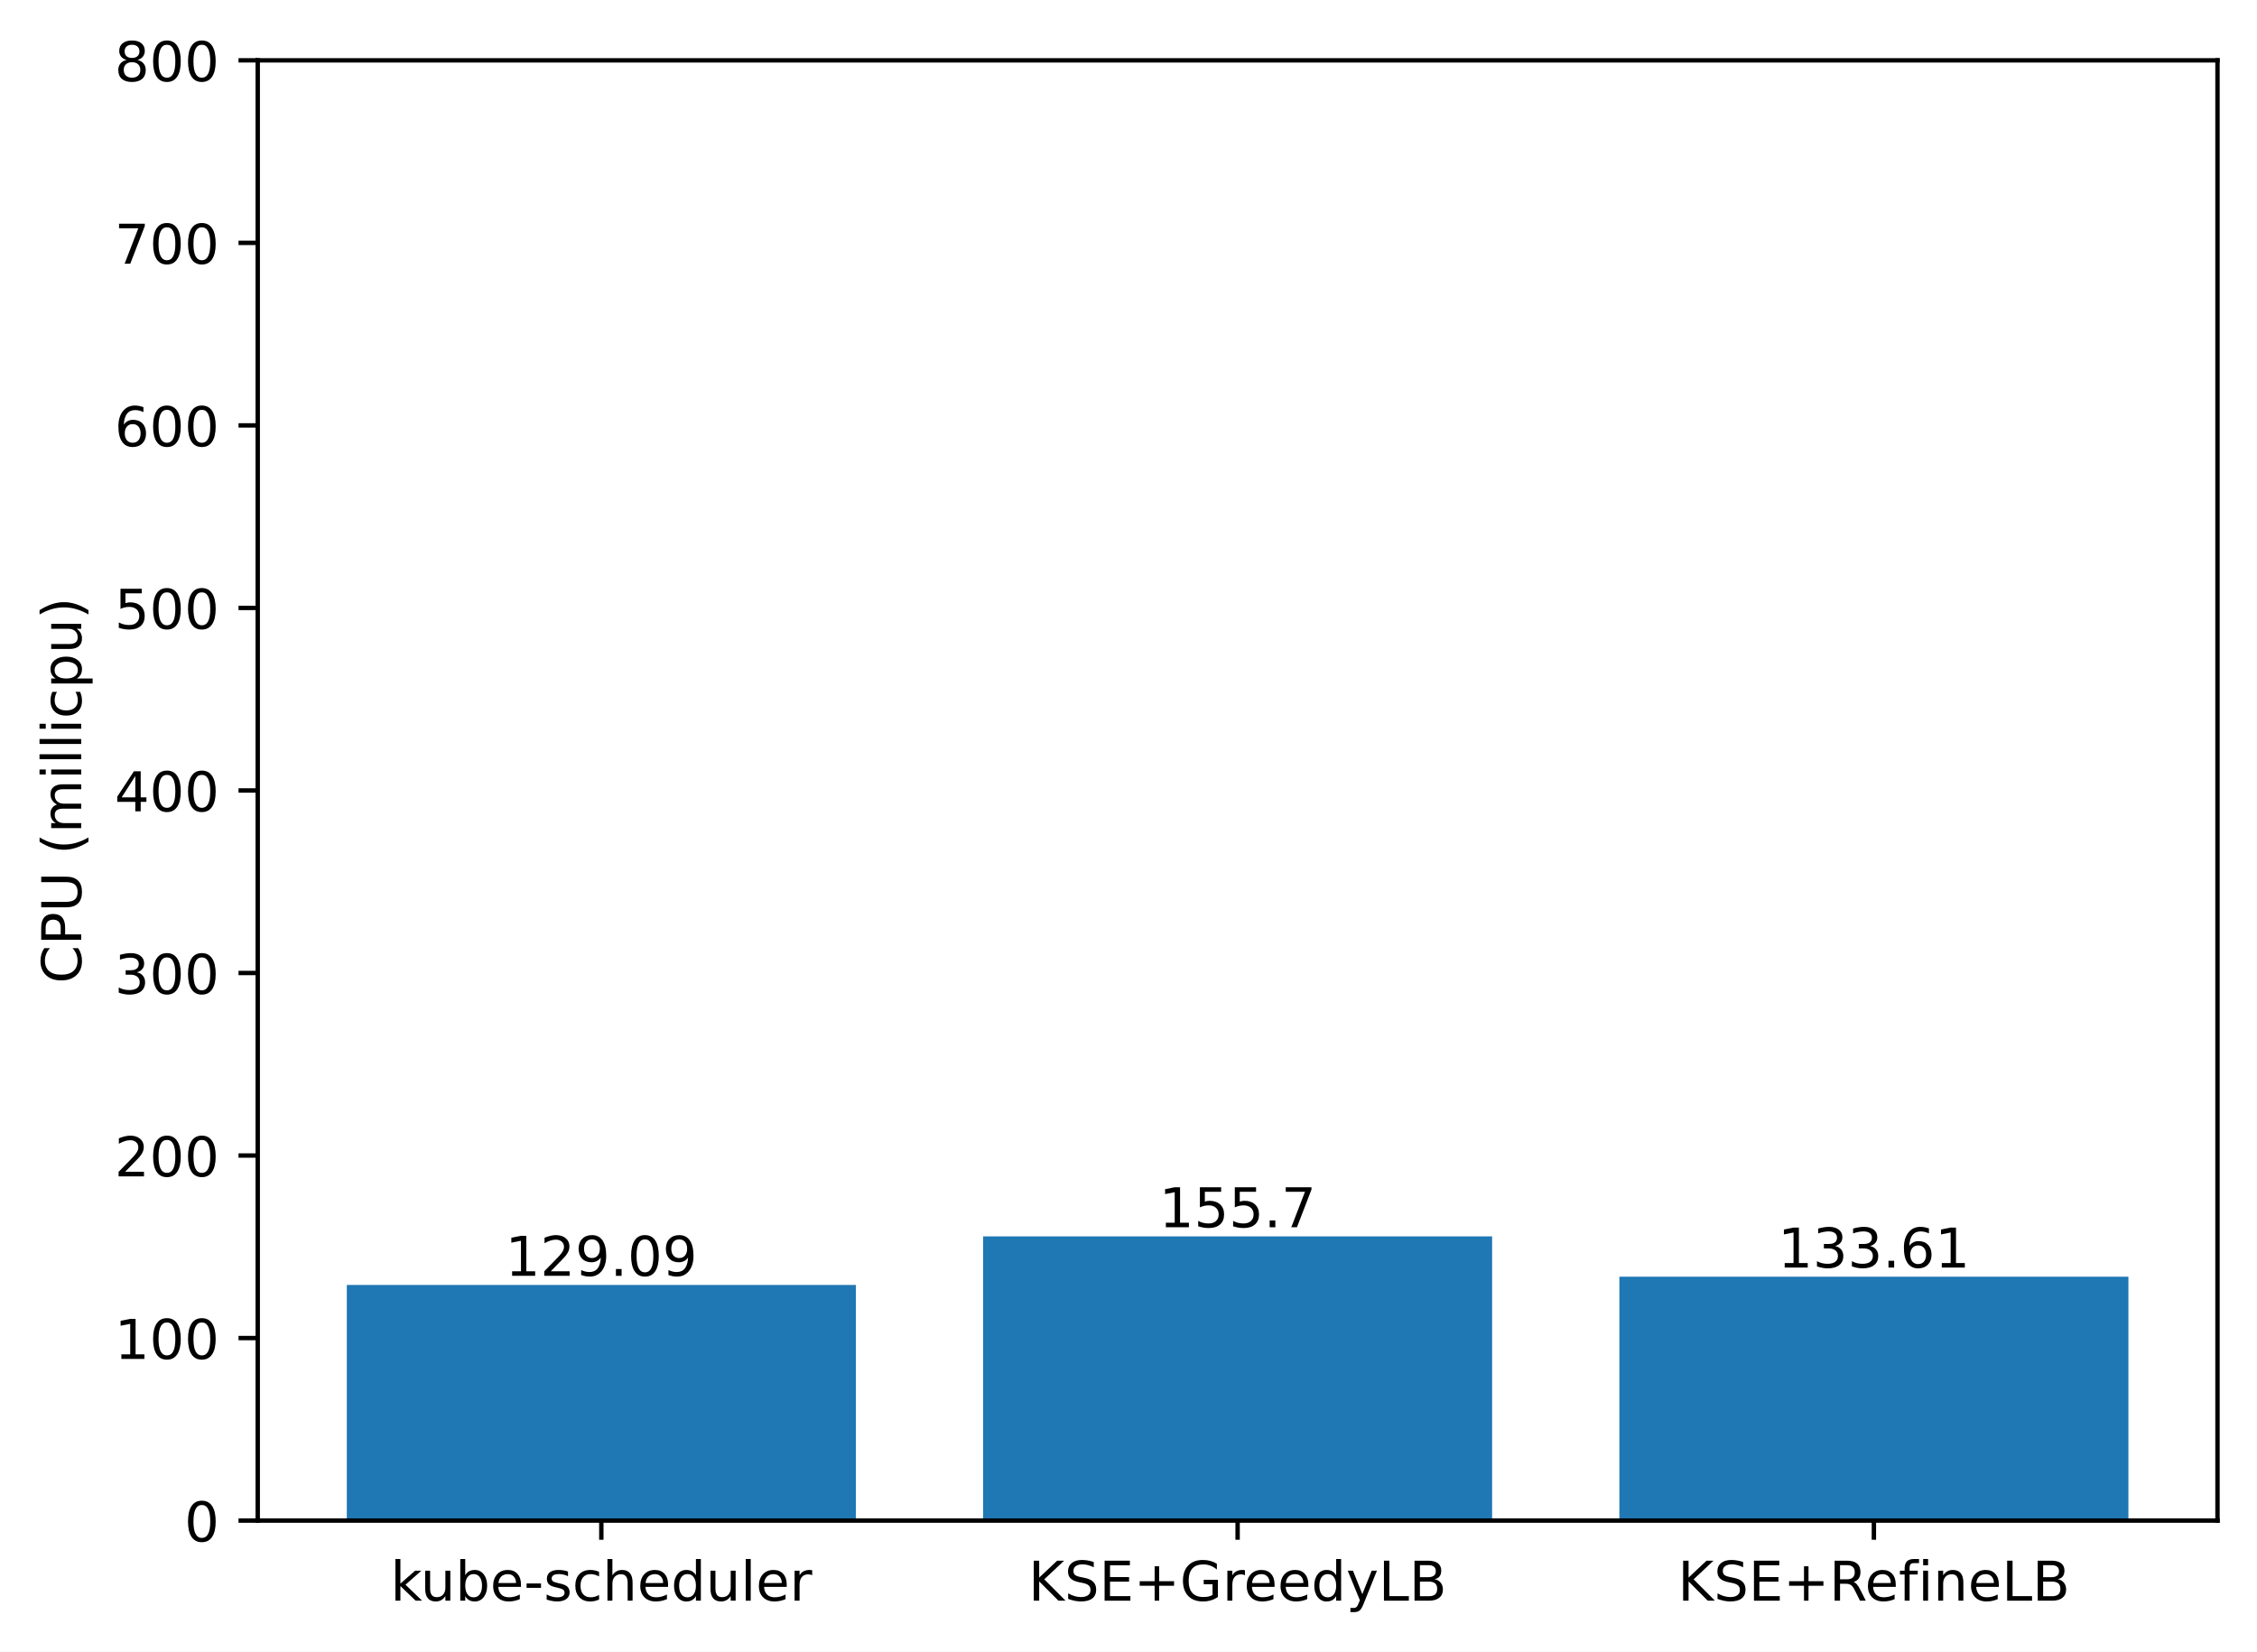
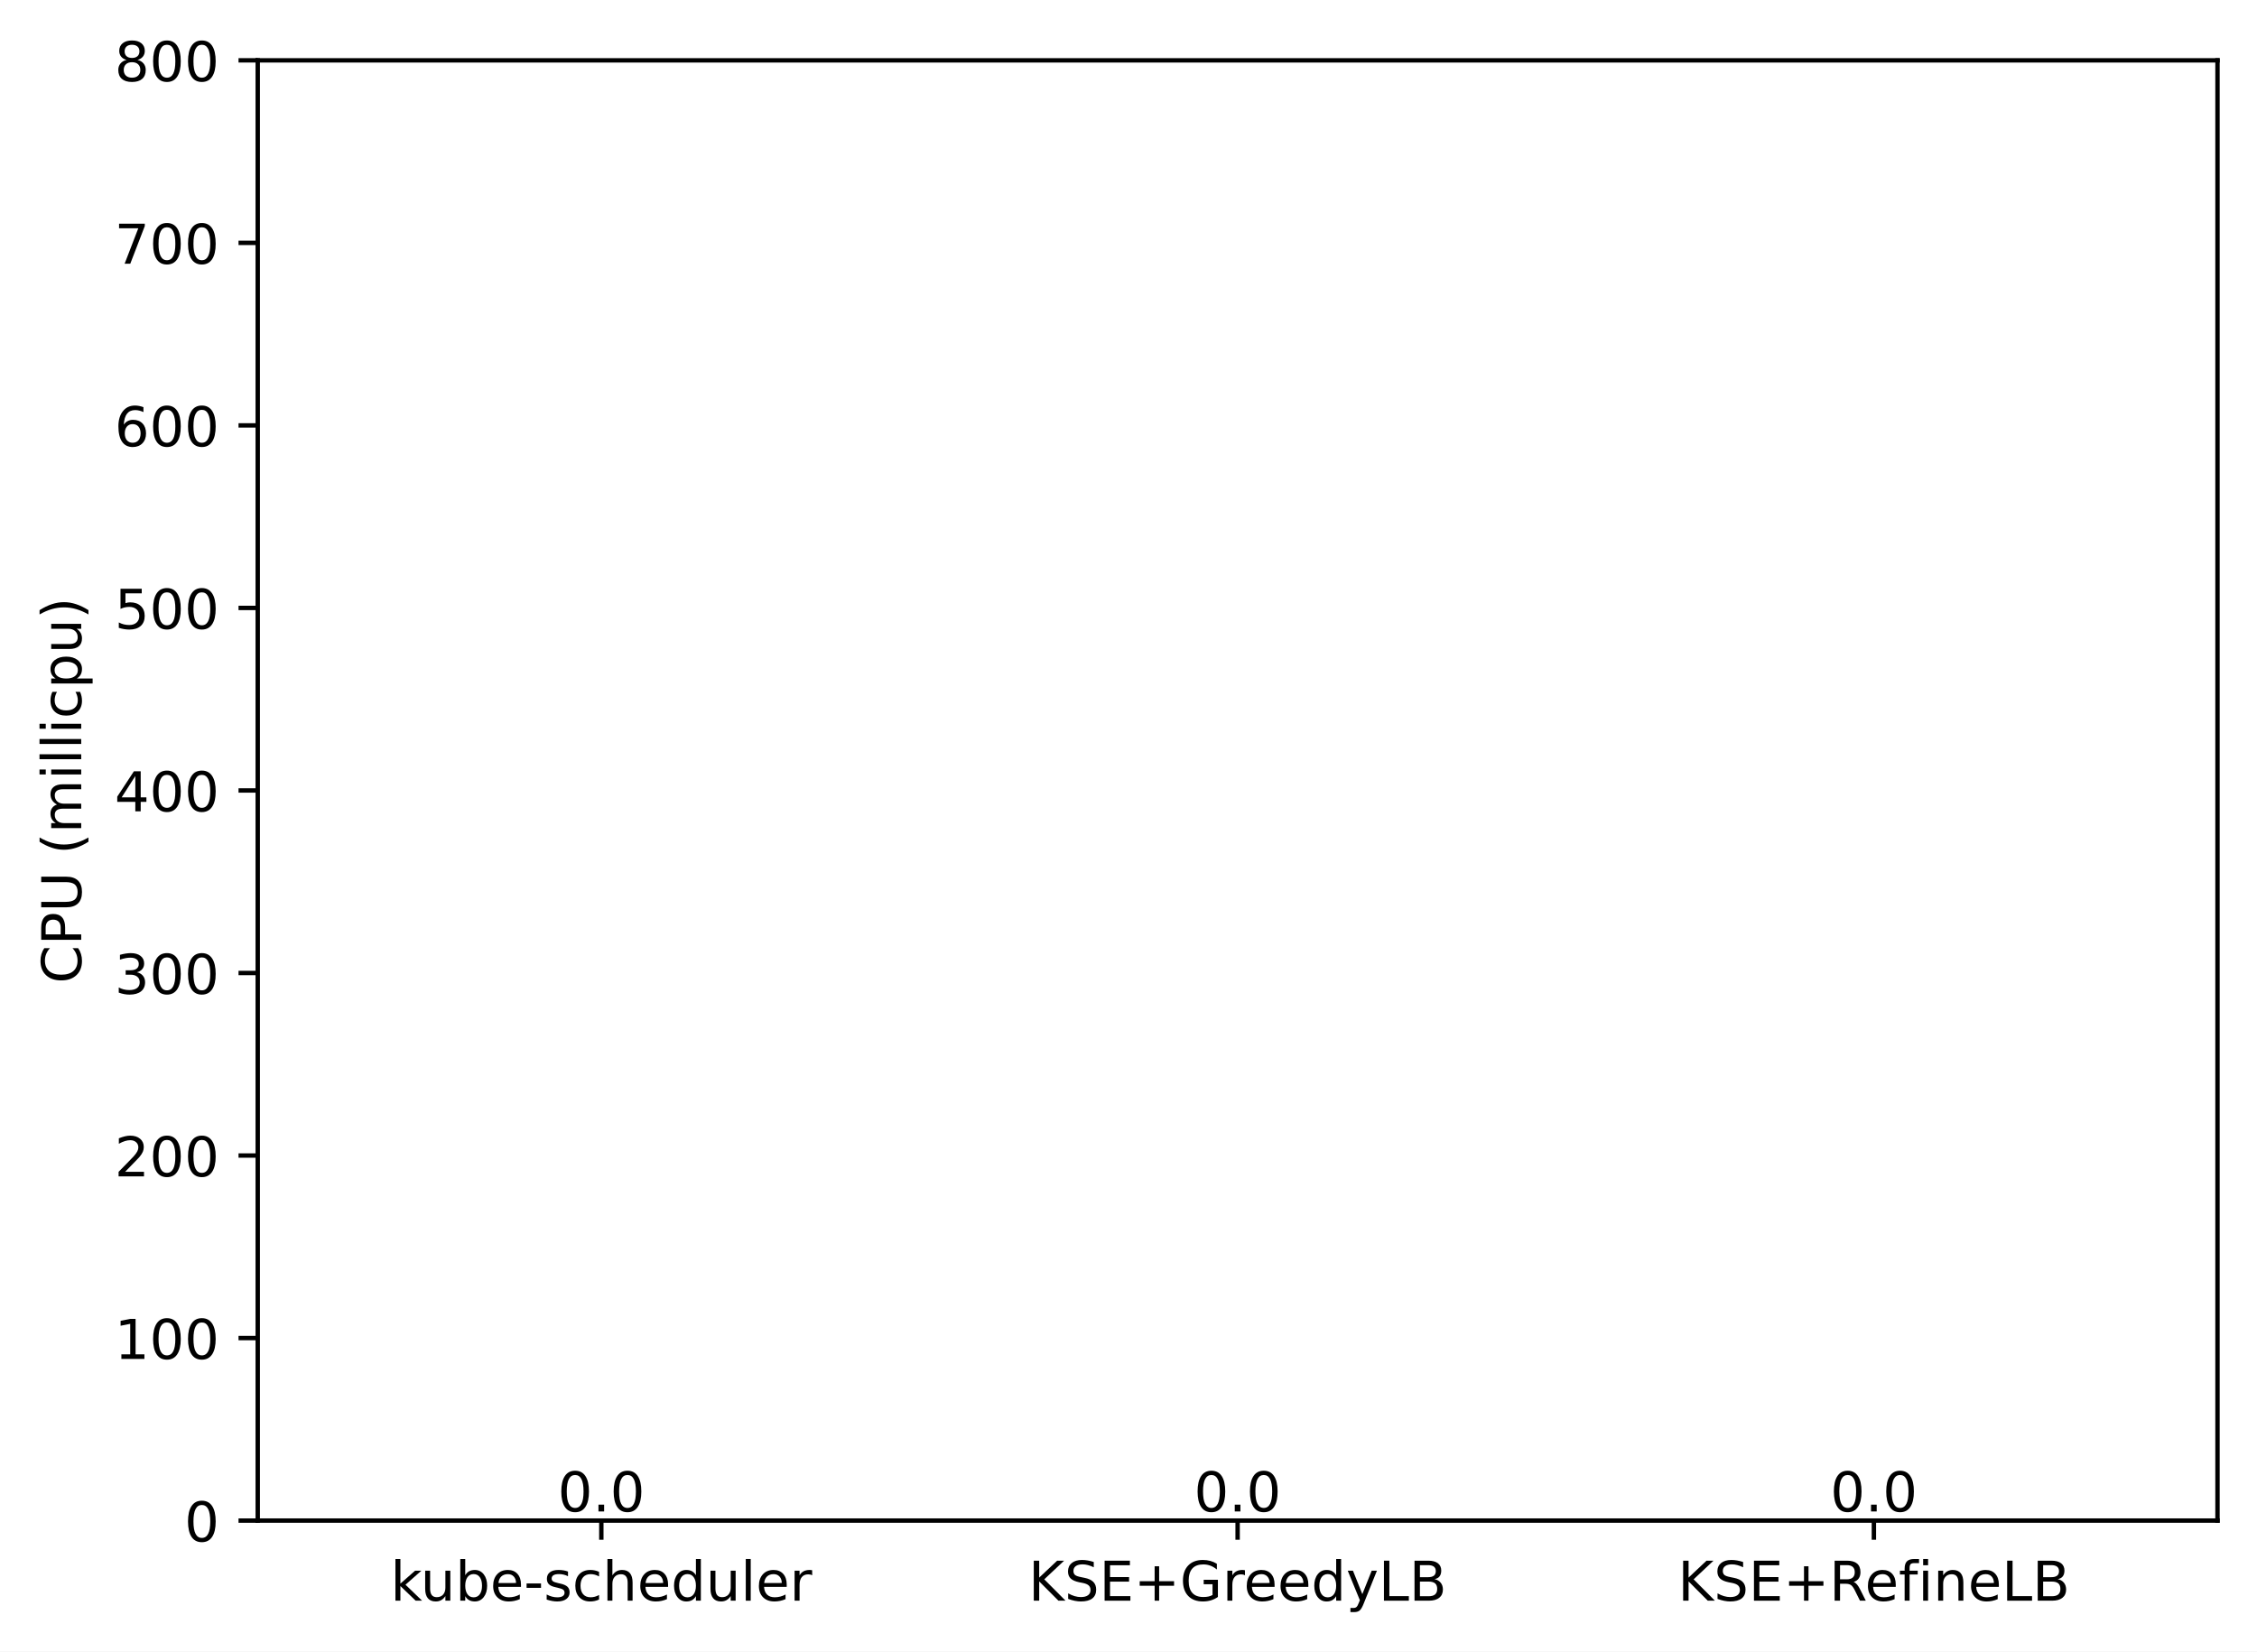
<svg xmlns="http://www.w3.org/2000/svg" xmlns:xlink="http://www.w3.org/1999/xlink" width="411.286pt" height="300.989pt" viewBox="0 0 411.286 300.989" version="1.1">
  <defs>
    <style type="text/css">*{stroke-linejoin: round; stroke-linecap: butt}</style>
  </defs>
  <g id="figure_1">
    <g id="patch_1">
      <path d="M 0 300.989  L 411.286 300.989  L 411.286 0  L 0 0  z " style="fill: #ffffff" />
    </g>
    <g id="axes_1">
      <g id="patch_2">
        <path d="M 46.966 277.111  L 404.086 277.111  L 404.086 10.999  L 46.966 10.999  z " style="fill: #ffffff" />
      </g>
      <g id="patch_3">
-         <path d="M 63.198 277.111  L 155.957 277.111  L 155.957 234.171  L 63.198 234.171  z " clip-path="url(#pff1f9b5f46)" style="fill: #1f77b4" />
+         <path d="M 63.198 277.111  L 155.957 277.111  L 155.957 277.111  L 63.198 277.111  z " clip-path="url(#p3bc5fabd9e)" style="fill: #1f77b4" />
      </g>
      <g id="patch_4">
-         <path d="M 179.146 277.111  L 271.905 277.111  L 271.905 225.319  L 179.146 225.319  z " clip-path="url(#pff1f9b5f46)" style="fill: #1f77b4" />
+         <path d="M 179.146 277.111  L 271.905 277.111  L 271.905 277.111  L 179.146 277.111  z " clip-path="url(#p3bc5fabd9e)" style="fill: #1f77b4" />
      </g>
      <g id="patch_5">
-         <path d="M 295.094 277.111  L 387.853 277.111  L 387.853 232.667  L 295.094 232.667  z " clip-path="url(#pff1f9b5f46)" style="fill: #1f77b4" />
+         <path d="M 295.094 277.111  L 387.853 277.111  L 387.853 277.111  L 295.094 277.111  z " clip-path="url(#p3bc5fabd9e)" style="fill: #1f77b4" />
      </g>
      <g id="matplotlib.axis_1">
        <g id="xtick_1">
          <g id="line2d_1">
            <defs>
-               <path id="m668dd52f65" d="M 0 0  L 0 3.5  " style="stroke: #000000; stroke-width: 0.8" />
+               <path id="m3de522b6e8" d="M 0 0  L 0 3.5  " style="stroke: #000000; stroke-width: 0.8" />
            </defs>
            <g>
-               <use xlink:href="#m668dd52f65" x="109.578" y="277.111" style="stroke: #000000; stroke-width: 0.8" />
+               <use xlink:href="#m3de522b6e8" x="109.578" y="277.111" style="stroke: #000000; stroke-width: 0.8" />
            </g>
          </g>
          <g id="text_1">
            <g transform="translate(71.15179 291.7097)scale(0.1 -0.1)">
              <defs>
                <path id="DejaVuSans-6b" d="M 581 4863  L 1159 4863  L 1159 1991  L 2875 3500  L 3609 3500  L 1753 1863  L 3688 0  L 2938 0  L 1159 1709  L 1159 0  L 581 0  L 581 4863  z " transform="scale(0.015625)" />
                <path id="DejaVuSans-75" d="M 544 1381  L 544 3500  L 1119 3500  L 1119 1403  Q 1119 906 1312 657  Q 1506 409 1894 409  Q 2359 409 2629 706  Q 2900 1003 2900 1516  L 2900 3500  L 3475 3500  L 3475 0  L 2900 0  L 2900 538  Q 2691 219 2414 64  Q 2138 -91 1772 -91  Q 1169 -91 856 284  Q 544 659 544 1381  z M 1991 3584  L 1991 3584  z " transform="scale(0.015625)" />
                <path id="DejaVuSans-62" d="M 3116 1747  Q 3116 2381 2855 2742  Q 2594 3103 2138 3103  Q 1681 3103 1420 2742  Q 1159 2381 1159 1747  Q 1159 1113 1420 752  Q 1681 391 2138 391  Q 2594 391 2855 752  Q 3116 1113 3116 1747  z M 1159 2969  Q 1341 3281 1617 3432  Q 1894 3584 2278 3584  Q 2916 3584 3314 3078  Q 3713 2572 3713 1747  Q 3713 922 3314 415  Q 2916 -91 2278 -91  Q 1894 -91 1617 61  Q 1341 213 1159 525  L 1159 0  L 581 0  L 581 4863  L 1159 4863  L 1159 2969  z " transform="scale(0.015625)" />
                <path id="DejaVuSans-65" d="M 3597 1894  L 3597 1613  L 953 1613  Q 991 1019 1311 708  Q 1631 397 2203 397  Q 2534 397 2845 478  Q 3156 559 3463 722  L 3463 178  Q 3153 47 2828 -22  Q 2503 -91 2169 -91  Q 1331 -91 842 396  Q 353 884 353 1716  Q 353 2575 817 3079  Q 1281 3584 2069 3584  Q 2775 3584 3186 3129  Q 3597 2675 3597 1894  z M 3022 2063  Q 3016 2534 2758 2815  Q 2500 3097 2075 3097  Q 1594 3097 1305 2825  Q 1016 2553 972 2059  L 3022 2063  z " transform="scale(0.015625)" />
                <path id="DejaVuSans-2d" d="M 313 2009  L 1997 2009  L 1997 1497  L 313 1497  L 313 2009  z " transform="scale(0.015625)" />
                <path id="DejaVuSans-73" d="M 2834 3397  L 2834 2853  Q 2591 2978 2328 3040  Q 2066 3103 1784 3103  Q 1356 3103 1142 2972  Q 928 2841 928 2578  Q 928 2378 1081 2264  Q 1234 2150 1697 2047  L 1894 2003  Q 2506 1872 2764 1633  Q 3022 1394 3022 966  Q 3022 478 2636 193  Q 2250 -91 1575 -91  Q 1294 -91 989 -36  Q 684 19 347 128  L 347 722  Q 666 556 975 473  Q 1284 391 1588 391  Q 1994 391 2212 530  Q 2431 669 2431 922  Q 2431 1156 2273 1281  Q 2116 1406 1581 1522  L 1381 1569  Q 847 1681 609 1914  Q 372 2147 372 2553  Q 372 3047 722 3315  Q 1072 3584 1716 3584  Q 2034 3584 2315 3537  Q 2597 3491 2834 3397  z " transform="scale(0.015625)" />
                <path id="DejaVuSans-63" d="M 3122 3366  L 3122 2828  Q 2878 2963 2633 3030  Q 2388 3097 2138 3097  Q 1578 3097 1268 2742  Q 959 2388 959 1747  Q 959 1106 1268 751  Q 1578 397 2138 397  Q 2388 397 2633 464  Q 2878 531 3122 666  L 3122 134  Q 2881 22 2623 -34  Q 2366 -91 2075 -91  Q 1284 -91 818 406  Q 353 903 353 1747  Q 353 2603 823 3093  Q 1294 3584 2113 3584  Q 2378 3584 2631 3529  Q 2884 3475 3122 3366  z " transform="scale(0.015625)" />
                <path id="DejaVuSans-68" d="M 3513 2113  L 3513 0  L 2938 0  L 2938 2094  Q 2938 2591 2744 2837  Q 2550 3084 2163 3084  Q 1697 3084 1428 2787  Q 1159 2491 1159 1978  L 1159 0  L 581 0  L 581 4863  L 1159 4863  L 1159 2956  Q 1366 3272 1645 3428  Q 1925 3584 2291 3584  Q 2894 3584 3203 3211  Q 3513 2838 3513 2113  z " transform="scale(0.015625)" />
                <path id="DejaVuSans-64" d="M 2906 2969  L 2906 4863  L 3481 4863  L 3481 0  L 2906 0  L 2906 525  Q 2725 213 2448 61  Q 2172 -91 1784 -91  Q 1150 -91 751 415  Q 353 922 353 1747  Q 353 2572 751 3078  Q 1150 3584 1784 3584  Q 2172 3584 2448 3432  Q 2725 3281 2906 2969  z M 947 1747  Q 947 1113 1208 752  Q 1469 391 1925 391  Q 2381 391 2643 752  Q 2906 1113 2906 1747  Q 2906 2381 2643 2742  Q 2381 3103 1925 3103  Q 1469 3103 1208 2742  Q 947 2381 947 1747  z " transform="scale(0.015625)" />
                <path id="DejaVuSans-6c" d="M 603 4863  L 1178 4863  L 1178 0  L 603 0  L 603 4863  z " transform="scale(0.015625)" />
                <path id="DejaVuSans-72" d="M 2631 2963  Q 2534 3019 2420 3045  Q 2306 3072 2169 3072  Q 1681 3072 1420 2755  Q 1159 2438 1159 1844  L 1159 0  L 581 0  L 581 3500  L 1159 3500  L 1159 2956  Q 1341 3275 1631 3429  Q 1922 3584 2338 3584  Q 2397 3584 2469 3576  Q 2541 3569 2628 3553  L 2631 2963  z " transform="scale(0.015625)" />
              </defs>
              <use xlink:href="#DejaVuSans-6b" />
              <use xlink:href="#DejaVuSans-75" x="54.785" />
              <use xlink:href="#DejaVuSans-62" x="118.164" />
              <use xlink:href="#DejaVuSans-65" x="181.641" />
              <use xlink:href="#DejaVuSans-2d" x="243.164" />
              <use xlink:href="#DejaVuSans-73" x="279.248" />
              <use xlink:href="#DejaVuSans-63" x="331.348" />
              <use xlink:href="#DejaVuSans-68" x="386.328" />
              <use xlink:href="#DejaVuSans-65" x="449.707" />
              <use xlink:href="#DejaVuSans-64" x="511.23" />
              <use xlink:href="#DejaVuSans-75" x="574.707" />
              <use xlink:href="#DejaVuSans-6c" x="638.086" />
              <use xlink:href="#DejaVuSans-65" x="665.869" />
              <use xlink:href="#DejaVuSans-72" x="727.393" />
            </g>
          </g>
        </g>
        <g id="xtick_2">
          <g id="line2d_2">
            <g>
-               <use xlink:href="#m668dd52f65" x="225.526" y="277.111" style="stroke: #000000; stroke-width: 0.8" />
+               <use xlink:href="#m3de522b6e8" x="225.526" y="277.111" style="stroke: #000000; stroke-width: 0.8" />
            </g>
          </g>
          <g id="text_2">
            <g transform="translate(187.403 291.7097)scale(0.1 -0.1)">
              <defs>
                <path id="DejaVuSans-4b" d="M 628 4666  L 1259 4666  L 1259 2694  L 3353 4666  L 4166 4666  L 1850 2491  L 4331 0  L 3500 0  L 1259 2247  L 1259 0  L 628 0  L 628 4666  z " transform="scale(0.015625)" />
                <path id="DejaVuSans-53" d="M 3425 4513  L 3425 3897  Q 3066 4069 2747 4153  Q 2428 4238 2131 4238  Q 1616 4238 1336 4038  Q 1056 3838 1056 3469  Q 1056 3159 1242 3001  Q 1428 2844 1947 2747  L 2328 2669  Q 3034 2534 3370 2195  Q 3706 1856 3706 1288  Q 3706 609 3251 259  Q 2797 -91 1919 -91  Q 1588 -91 1214 -16  Q 841 59 441 206  L 441 856  Q 825 641 1194 531  Q 1563 422 1919 422  Q 2459 422 2753 634  Q 3047 847 3047 1241  Q 3047 1584 2836 1778  Q 2625 1972 2144 2069  L 1759 2144  Q 1053 2284 737 2584  Q 422 2884 422 3419  Q 422 4038 858 4394  Q 1294 4750 2059 4750  Q 2388 4750 2728 4690  Q 3069 4631 3425 4513  z " transform="scale(0.015625)" />
                <path id="DejaVuSans-45" d="M 628 4666  L 3578 4666  L 3578 4134  L 1259 4134  L 1259 2753  L 3481 2753  L 3481 2222  L 1259 2222  L 1259 531  L 3634 531  L 3634 0  L 628 0  L 628 4666  z " transform="scale(0.015625)" />
                <path id="DejaVuSans-2b" d="M 2944 4013  L 2944 2272  L 4684 2272  L 4684 1741  L 2944 1741  L 2944 0  L 2419 0  L 2419 1741  L 678 1741  L 678 2272  L 2419 2272  L 2419 4013  L 2944 4013  z " transform="scale(0.015625)" />
                <path id="DejaVuSans-47" d="M 3809 666  L 3809 1919  L 2778 1919  L 2778 2438  L 4434 2438  L 4434 434  Q 4069 175 3628 42  Q 3188 -91 2688 -91  Q 1594 -91 976 548  Q 359 1188 359 2328  Q 359 3472 976 4111  Q 1594 4750 2688 4750  Q 3144 4750 3555 4637  Q 3966 4525 4313 4306  L 4313 3634  Q 3963 3931 3569 4081  Q 3175 4231 2741 4231  Q 1884 4231 1454 3753  Q 1025 3275 1025 2328  Q 1025 1384 1454 906  Q 1884 428 2741 428  Q 3075 428 3337 486  Q 3600 544 3809 666  z " transform="scale(0.015625)" />
                <path id="DejaVuSans-79" d="M 2059 -325  Q 1816 -950 1584 -1140  Q 1353 -1331 966 -1331  L 506 -1331  L 506 -850  L 844 -850  Q 1081 -850 1212 -737  Q 1344 -625 1503 -206  L 1606 56  L 191 3500  L 800 3500  L 1894 763  L 2988 3500  L 3597 3500  L 2059 -325  z " transform="scale(0.015625)" />
                <path id="DejaVuSans-4c" d="M 628 4666  L 1259 4666  L 1259 531  L 3531 531  L 3531 0  L 628 0  L 628 4666  z " transform="scale(0.015625)" />
                <path id="DejaVuSans-42" d="M 1259 2228  L 1259 519  L 2272 519  Q 2781 519 3026 730  Q 3272 941 3272 1375  Q 3272 1813 3026 2020  Q 2781 2228 2272 2228  L 1259 2228  z M 1259 4147  L 1259 2741  L 2194 2741  Q 2656 2741 2882 2914  Q 3109 3088 3109 3444  Q 3109 3797 2882 3972  Q 2656 4147 2194 4147  L 1259 4147  z M 628 4666  L 2241 4666  Q 2963 4666 3353 4366  Q 3744 4066 3744 3513  Q 3744 3084 3544 2831  Q 3344 2578 2956 2516  Q 3422 2416 3680 2098  Q 3938 1781 3938 1306  Q 3938 681 3513 340  Q 3088 0 2303 0  L 628 0  L 628 4666  z " transform="scale(0.015625)" />
              </defs>
              <use xlink:href="#DejaVuSans-4b" />
              <use xlink:href="#DejaVuSans-53" x="65.576" />
              <use xlink:href="#DejaVuSans-45" x="129.053" />
              <use xlink:href="#DejaVuSans-2b" x="192.236" />
              <use xlink:href="#DejaVuSans-47" x="276.025" />
              <use xlink:href="#DejaVuSans-72" x="353.516" />
              <use xlink:href="#DejaVuSans-65" x="392.379" />
              <use xlink:href="#DejaVuSans-65" x="453.902" />
              <use xlink:href="#DejaVuSans-64" x="515.426" />
              <use xlink:href="#DejaVuSans-79" x="578.902" />
              <use xlink:href="#DejaVuSans-4c" x="638.082" />
              <use xlink:href="#DejaVuSans-42" x="693.795" />
            </g>
          </g>
        </g>
        <g id="xtick_3">
          <g id="line2d_3">
            <g>
-               <use xlink:href="#m668dd52f65" x="341.474" y="277.111" style="stroke: #000000; stroke-width: 0.8" />
+               <use xlink:href="#m3de522b6e8" x="341.474" y="277.111" style="stroke: #000000; stroke-width: 0.8" />
            </g>
          </g>
          <g id="text_3">
            <g transform="translate(305.7346 291.7097)scale(0.1 -0.1)">
              <defs>
                <path id="DejaVuSans-52" d="M 2841 2188  Q 3044 2119 3236 1894  Q 3428 1669 3622 1275  L 4263 0  L 3584 0  L 2988 1197  Q 2756 1666 2539 1819  Q 2322 1972 1947 1972  L 1259 1972  L 1259 0  L 628 0  L 628 4666  L 2053 4666  Q 2853 4666 3247 4331  Q 3641 3997 3641 3322  Q 3641 2881 3436 2590  Q 3231 2300 2841 2188  z M 1259 4147  L 1259 2491  L 2053 2491  Q 2509 2491 2742 2702  Q 2975 2913 2975 3322  Q 2975 3731 2742 3939  Q 2509 4147 2053 4147  L 1259 4147  z " transform="scale(0.015625)" />
                <path id="DejaVuSans-66" d="M 2375 4863  L 2375 4384  L 1825 4384  Q 1516 4384 1395 4259  Q 1275 4134 1275 3809  L 1275 3500  L 2222 3500  L 2222 3053  L 1275 3053  L 1275 0  L 697 0  L 697 3053  L 147 3053  L 147 3500  L 697 3500  L 697 3744  Q 697 4328 969 4595  Q 1241 4863 1831 4863  L 2375 4863  z " transform="scale(0.015625)" />
                <path id="DejaVuSans-69" d="M 603 3500  L 1178 3500  L 1178 0  L 603 0  L 603 3500  z M 603 4863  L 1178 4863  L 1178 4134  L 603 4134  L 603 4863  z " transform="scale(0.015625)" />
                <path id="DejaVuSans-6e" d="M 3513 2113  L 3513 0  L 2938 0  L 2938 2094  Q 2938 2591 2744 2837  Q 2550 3084 2163 3084  Q 1697 3084 1428 2787  Q 1159 2491 1159 1978  L 1159 0  L 581 0  L 581 3500  L 1159 3500  L 1159 2956  Q 1366 3272 1645 3428  Q 1925 3584 2291 3584  Q 2894 3584 3203 3211  Q 3513 2838 3513 2113  z " transform="scale(0.015625)" />
              </defs>
              <use xlink:href="#DejaVuSans-4b" />
              <use xlink:href="#DejaVuSans-53" x="65.576" />
              <use xlink:href="#DejaVuSans-45" x="129.053" />
              <use xlink:href="#DejaVuSans-2b" x="192.236" />
              <use xlink:href="#DejaVuSans-52" x="276.025" />
              <use xlink:href="#DejaVuSans-65" x="341.008" />
              <use xlink:href="#DejaVuSans-66" x="402.531" />
              <use xlink:href="#DejaVuSans-69" x="437.736" />
              <use xlink:href="#DejaVuSans-6e" x="465.52" />
              <use xlink:href="#DejaVuSans-65" x="528.898" />
              <use xlink:href="#DejaVuSans-4c" x="590.422" />
              <use xlink:href="#DejaVuSans-42" x="646.135" />
            </g>
          </g>
        </g>
      </g>
      <g id="matplotlib.axis_2">
        <g id="ytick_1">
          <g id="line2d_4">
            <defs>
-               <path id="m5ee9d9b699" d="M 0 0  L -3.5 0  " style="stroke: #000000; stroke-width: 0.8" />
+               <path id="m6df6a94968" d="M 0 0  L -3.5 0  " style="stroke: #000000; stroke-width: 0.8" />
            </defs>
            <g>
-               <use xlink:href="#m5ee9d9b699" x="46.966" y="277.111" style="stroke: #000000; stroke-width: 0.8" />
+               <use xlink:href="#m6df6a94968" x="46.966" y="277.111" style="stroke: #000000; stroke-width: 0.8" />
            </g>
          </g>
          <g id="text_4">
            <g transform="translate(33.60312 280.9104)scale(0.1 -0.1)">
              <defs>
                <path id="DejaVuSans-30" d="M 2034 4250  Q 1547 4250 1301 3770  Q 1056 3291 1056 2328  Q 1056 1369 1301 889  Q 1547 409 2034 409  Q 2525 409 2770 889  Q 3016 1369 3016 2328  Q 3016 3291 2770 3770  Q 2525 4250 2034 4250  z M 2034 4750  Q 2819 4750 3233 4129  Q 3647 3509 3647 2328  Q 3647 1150 3233 529  Q 2819 -91 2034 -91  Q 1250 -91 836 529  Q 422 1150 422 2328  Q 422 3509 836 4129  Q 1250 4750 2034 4750  z " transform="scale(0.015625)" />
              </defs>
              <use xlink:href="#DejaVuSans-30" />
            </g>
          </g>
        </g>
        <g id="ytick_2">
          <g id="line2d_5">
            <g>
-               <use xlink:href="#m5ee9d9b699" x="46.966" y="243.847" style="stroke: #000000; stroke-width: 0.8" />
+               <use xlink:href="#m6df6a94968" x="46.966" y="243.847" style="stroke: #000000; stroke-width: 0.8" />
            </g>
          </g>
          <g id="text_5">
            <g transform="translate(20.87813 247.6464)scale(0.1 -0.1)">
              <defs>
                <path id="DejaVuSans-31" d="M 794 531  L 1825 531  L 1825 4091  L 703 3866  L 703 4441  L 1819 4666  L 2450 4666  L 2450 531  L 3481 531  L 3481 0  L 794 0  L 794 531  z " transform="scale(0.015625)" />
              </defs>
              <use xlink:href="#DejaVuSans-31" />
              <use xlink:href="#DejaVuSans-30" x="63.623" />
              <use xlink:href="#DejaVuSans-30" x="127.246" />
            </g>
          </g>
        </g>
        <g id="ytick_3">
          <g id="line2d_6">
            <g>
-               <use xlink:href="#m5ee9d9b699" x="46.966" y="210.583" style="stroke: #000000; stroke-width: 0.8" />
+               <use xlink:href="#m6df6a94968" x="46.966" y="210.583" style="stroke: #000000; stroke-width: 0.8" />
            </g>
          </g>
          <g id="text_6">
            <g transform="translate(20.87813 214.3824)scale(0.1 -0.1)">
              <defs>
                <path id="DejaVuSans-32" d="M 1228 531  L 3431 531  L 3431 0  L 469 0  L 469 531  Q 828 903 1448 1529  Q 2069 2156 2228 2338  Q 2531 2678 2651 2914  Q 2772 3150 2772 3378  Q 2772 3750 2511 3984  Q 2250 4219 1831 4219  Q 1534 4219 1204 4116  Q 875 4013 500 3803  L 500 4441  Q 881 4594 1212 4672  Q 1544 4750 1819 4750  Q 2544 4750 2975 4387  Q 3406 4025 3406 3419  Q 3406 3131 3298 2873  Q 3191 2616 2906 2266  Q 2828 2175 2409 1742  Q 1991 1309 1228 531  z " transform="scale(0.015625)" />
              </defs>
              <use xlink:href="#DejaVuSans-32" />
              <use xlink:href="#DejaVuSans-30" x="63.623" />
              <use xlink:href="#DejaVuSans-30" x="127.246" />
            </g>
          </g>
        </g>
        <g id="ytick_4">
          <g id="line2d_7">
            <g>
-               <use xlink:href="#m5ee9d9b699" x="46.966" y="177.319" style="stroke: #000000; stroke-width: 0.8" />
+               <use xlink:href="#m6df6a94968" x="46.966" y="177.319" style="stroke: #000000; stroke-width: 0.8" />
            </g>
          </g>
          <g id="text_7">
            <g transform="translate(20.87813 181.1184)scale(0.1 -0.1)">
              <defs>
                <path id="DejaVuSans-33" d="M 2597 2516  Q 3050 2419 3304 2112  Q 3559 1806 3559 1356  Q 3559 666 3084 287  Q 2609 -91 1734 -91  Q 1441 -91 1130 -33  Q 819 25 488 141  L 488 750  Q 750 597 1062 519  Q 1375 441 1716 441  Q 2309 441 2620 675  Q 2931 909 2931 1356  Q 2931 1769 2642 2001  Q 2353 2234 1838 2234  L 1294 2234  L 1294 2753  L 1863 2753  Q 2328 2753 2575 2939  Q 2822 3125 2822 3475  Q 2822 3834 2567 4026  Q 2313 4219 1838 4219  Q 1578 4219 1281 4162  Q 984 4106 628 3988  L 628 4550  Q 988 4650 1302 4700  Q 1616 4750 1894 4750  Q 2613 4750 3031 4423  Q 3450 4097 3450 3541  Q 3450 3153 3228 2886  Q 3006 2619 2597 2516  z " transform="scale(0.015625)" />
              </defs>
              <use xlink:href="#DejaVuSans-33" />
              <use xlink:href="#DejaVuSans-30" x="63.623" />
              <use xlink:href="#DejaVuSans-30" x="127.246" />
            </g>
          </g>
        </g>
        <g id="ytick_5">
          <g id="line2d_8">
            <g>
-               <use xlink:href="#m5ee9d9b699" x="46.966" y="144.055" style="stroke: #000000; stroke-width: 0.8" />
+               <use xlink:href="#m6df6a94968" x="46.966" y="144.055" style="stroke: #000000; stroke-width: 0.8" />
            </g>
          </g>
          <g id="text_8">
            <g transform="translate(20.87813 147.8544)scale(0.1 -0.1)">
              <defs>
                <path id="DejaVuSans-34" d="M 2419 4116  L 825 1625  L 2419 1625  L 2419 4116  z M 2253 4666  L 3047 4666  L 3047 1625  L 3713 1625  L 3713 1100  L 3047 1100  L 3047 0  L 2419 0  L 2419 1100  L 313 1100  L 313 1709  L 2253 4666  z " transform="scale(0.015625)" />
              </defs>
              <use xlink:href="#DejaVuSans-34" />
              <use xlink:href="#DejaVuSans-30" x="63.623" />
              <use xlink:href="#DejaVuSans-30" x="127.246" />
            </g>
          </g>
        </g>
        <g id="ytick_6">
          <g id="line2d_9">
            <g>
-               <use xlink:href="#m5ee9d9b699" x="46.966" y="110.791" style="stroke: #000000; stroke-width: 0.8" />
+               <use xlink:href="#m6df6a94968" x="46.966" y="110.791" style="stroke: #000000; stroke-width: 0.8" />
            </g>
          </g>
          <g id="text_9">
            <g transform="translate(20.87813 114.5904)scale(0.1 -0.1)">
              <defs>
                <path id="DejaVuSans-35" d="M 691 4666  L 3169 4666  L 3169 4134  L 1269 4134  L 1269 2991  Q 1406 3038 1543 3061  Q 1681 3084 1819 3084  Q 2600 3084 3056 2656  Q 3513 2228 3513 1497  Q 3513 744 3044 326  Q 2575 -91 1722 -91  Q 1428 -91 1123 -41  Q 819 9 494 109  L 494 744  Q 775 591 1075 516  Q 1375 441 1709 441  Q 2250 441 2565 725  Q 2881 1009 2881 1497  Q 2881 1984 2565 2268  Q 2250 2553 1709 2553  Q 1456 2553 1204 2497  Q 953 2441 691 2322  L 691 4666  z " transform="scale(0.015625)" />
              </defs>
              <use xlink:href="#DejaVuSans-35" />
              <use xlink:href="#DejaVuSans-30" x="63.623" />
              <use xlink:href="#DejaVuSans-30" x="127.246" />
            </g>
          </g>
        </g>
        <g id="ytick_7">
          <g id="line2d_10">
            <g>
-               <use xlink:href="#m5ee9d9b699" x="46.966" y="77.527" style="stroke: #000000; stroke-width: 0.8" />
+               <use xlink:href="#m6df6a94968" x="46.966" y="77.527" style="stroke: #000000; stroke-width: 0.8" />
            </g>
          </g>
          <g id="text_10">
            <g transform="translate(20.87813 81.32644)scale(0.1 -0.1)">
              <defs>
                <path id="DejaVuSans-36" d="M 2113 2584  Q 1688 2584 1439 2293  Q 1191 2003 1191 1497  Q 1191 994 1439 701  Q 1688 409 2113 409  Q 2538 409 2786 701  Q 3034 994 3034 1497  Q 3034 2003 2786 2293  Q 2538 2584 2113 2584  z M 3366 4563  L 3366 3988  Q 3128 4100 2886 4159  Q 2644 4219 2406 4219  Q 1781 4219 1451 3797  Q 1122 3375 1075 2522  Q 1259 2794 1537 2939  Q 1816 3084 2150 3084  Q 2853 3084 3261 2657  Q 3669 2231 3669 1497  Q 3669 778 3244 343  Q 2819 -91 2113 -91  Q 1303 -91 875 529  Q 447 1150 447 2328  Q 447 3434 972 4092  Q 1497 4750 2381 4750  Q 2619 4750 2861 4703  Q 3103 4656 3366 4563  z " transform="scale(0.015625)" />
              </defs>
              <use xlink:href="#DejaVuSans-36" />
              <use xlink:href="#DejaVuSans-30" x="63.623" />
              <use xlink:href="#DejaVuSans-30" x="127.246" />
            </g>
          </g>
        </g>
        <g id="ytick_8">
          <g id="line2d_11">
            <g>
-               <use xlink:href="#m5ee9d9b699" x="46.966" y="44.263" style="stroke: #000000; stroke-width: 0.8" />
+               <use xlink:href="#m6df6a94968" x="46.966" y="44.263" style="stroke: #000000; stroke-width: 0.8" />
            </g>
          </g>
          <g id="text_11">
            <g transform="translate(20.87813 48.06244)scale(0.1 -0.1)">
              <defs>
                <path id="DejaVuSans-37" d="M 525 4666  L 3525 4666  L 3525 4397  L 1831 0  L 1172 0  L 2766 4134  L 525 4134  L 525 4666  z " transform="scale(0.015625)" />
              </defs>
              <use xlink:href="#DejaVuSans-37" />
              <use xlink:href="#DejaVuSans-30" x="63.623" />
              <use xlink:href="#DejaVuSans-30" x="127.246" />
            </g>
          </g>
        </g>
        <g id="ytick_9">
          <g id="line2d_12">
            <g>
-               <use xlink:href="#m5ee9d9b699" x="46.966" y="10.999" style="stroke: #000000; stroke-width: 0.8" />
+               <use xlink:href="#m6df6a94968" x="46.966" y="10.999" style="stroke: #000000; stroke-width: 0.8" />
            </g>
          </g>
          <g id="text_12">
            <g transform="translate(20.87813 14.79844)scale(0.1 -0.1)">
              <defs>
                <path id="DejaVuSans-38" d="M 2034 2216  Q 1584 2216 1326 1975  Q 1069 1734 1069 1313  Q 1069 891 1326 650  Q 1584 409 2034 409  Q 2484 409 2743 651  Q 3003 894 3003 1313  Q 3003 1734 2745 1975  Q 2488 2216 2034 2216  z M 1403 2484  Q 997 2584 770 2862  Q 544 3141 544 3541  Q 544 4100 942 4425  Q 1341 4750 2034 4750  Q 2731 4750 3128 4425  Q 3525 4100 3525 3541  Q 3525 3141 3298 2862  Q 3072 2584 2669 2484  Q 3125 2378 3379 2068  Q 3634 1759 3634 1313  Q 3634 634 3220 271  Q 2806 -91 2034 -91  Q 1263 -91 848 271  Q 434 634 434 1313  Q 434 1759 690 2068  Q 947 2378 1403 2484  z M 1172 3481  Q 1172 3119 1398 2916  Q 1625 2713 2034 2713  Q 2441 2713 2670 2916  Q 2900 3119 2900 3481  Q 2900 3844 2670 4047  Q 2441 4250 2034 4250  Q 1625 4250 1398 4047  Q 1172 3844 1172 3481  z " transform="scale(0.015625)" />
              </defs>
              <use xlink:href="#DejaVuSans-38" />
              <use xlink:href="#DejaVuSans-30" x="63.623" />
              <use xlink:href="#DejaVuSans-30" x="127.246" />
            </g>
          </g>
        </g>
        <g id="text_13">
          <g transform="translate(14.79844 179.2302)rotate(-90)scale(0.1 -0.1)">
            <defs>
              <path id="DejaVuSans-43" d="M 4122 4306  L 4122 3641  Q 3803 3938 3442 4084  Q 3081 4231 2675 4231  Q 1875 4231 1450 3742  Q 1025 3253 1025 2328  Q 1025 1406 1450 917  Q 1875 428 2675 428  Q 3081 428 3442 575  Q 3803 722 4122 1019  L 4122 359  Q 3791 134 3420 21  Q 3050 -91 2638 -91  Q 1578 -91 968 557  Q 359 1206 359 2328  Q 359 3453 968 4101  Q 1578 4750 2638 4750  Q 3056 4750 3426 4639  Q 3797 4528 4122 4306  z " transform="scale(0.015625)" />
              <path id="DejaVuSans-50" d="M 1259 4147  L 1259 2394  L 2053 2394  Q 2494 2394 2734 2622  Q 2975 2850 2975 3272  Q 2975 3691 2734 3919  Q 2494 4147 2053 4147  L 1259 4147  z M 628 4666  L 2053 4666  Q 2838 4666 3239 4311  Q 3641 3956 3641 3272  Q 3641 2581 3239 2228  Q 2838 1875 2053 1875  L 1259 1875  L 1259 0  L 628 0  L 628 4666  z " transform="scale(0.015625)" />
              <path id="DejaVuSans-55" d="M 556 4666  L 1191 4666  L 1191 1831  Q 1191 1081 1462 751  Q 1734 422 2344 422  Q 2950 422 3222 751  Q 3494 1081 3494 1831  L 3494 4666  L 4128 4666  L 4128 1753  Q 4128 841 3676 375  Q 3225 -91 2344 -91  Q 1459 -91 1007 375  Q 556 841 556 1753  L 556 4666  z " transform="scale(0.015625)" />
              <path id="DejaVuSans-20" transform="scale(0.015625)" />
              <path id="DejaVuSans-28" d="M 1984 4856  Q 1566 4138 1362 3434  Q 1159 2731 1159 2009  Q 1159 1288 1364 580  Q 1569 -128 1984 -844  L 1484 -844  Q 1016 -109 783 600  Q 550 1309 550 2009  Q 550 2706 781 3412  Q 1013 4119 1484 4856  L 1984 4856  z " transform="scale(0.015625)" />
              <path id="DejaVuSans-6d" d="M 3328 2828  Q 3544 3216 3844 3400  Q 4144 3584 4550 3584  Q 5097 3584 5394 3201  Q 5691 2819 5691 2113  L 5691 0  L 5113 0  L 5113 2094  Q 5113 2597 4934 2840  Q 4756 3084 4391 3084  Q 3944 3084 3684 2787  Q 3425 2491 3425 1978  L 3425 0  L 2847 0  L 2847 2094  Q 2847 2600 2669 2842  Q 2491 3084 2119 3084  Q 1678 3084 1418 2786  Q 1159 2488 1159 1978  L 1159 0  L 581 0  L 581 3500  L 1159 3500  L 1159 2956  Q 1356 3278 1631 3431  Q 1906 3584 2284 3584  Q 2666 3584 2933 3390  Q 3200 3197 3328 2828  z " transform="scale(0.015625)" />
              <path id="DejaVuSans-70" d="M 1159 525  L 1159 -1331  L 581 -1331  L 581 3500  L 1159 3500  L 1159 2969  Q 1341 3281 1617 3432  Q 1894 3584 2278 3584  Q 2916 3584 3314 3078  Q 3713 2572 3713 1747  Q 3713 922 3314 415  Q 2916 -91 2278 -91  Q 1894 -91 1617 61  Q 1341 213 1159 525  z M 3116 1747  Q 3116 2381 2855 2742  Q 2594 3103 2138 3103  Q 1681 3103 1420 2742  Q 1159 2381 1159 1747  Q 1159 1113 1420 752  Q 1681 391 2138 391  Q 2594 391 2855 752  Q 3116 1113 3116 1747  z " transform="scale(0.015625)" />
              <path id="DejaVuSans-29" d="M 513 4856  L 1013 4856  Q 1481 4119 1714 3412  Q 1947 2706 1947 2009  Q 1947 1309 1714 600  Q 1481 -109 1013 -844  L 513 -844  Q 928 -128 1133 580  Q 1338 1288 1338 2009  Q 1338 2731 1133 3434  Q 928 4138 513 4856  z " transform="scale(0.015625)" />
            </defs>
            <use xlink:href="#DejaVuSans-43" />
            <use xlink:href="#DejaVuSans-50" x="69.824" />
            <use xlink:href="#DejaVuSans-55" x="130.127" />
            <use xlink:href="#DejaVuSans-20" x="203.32" />
            <use xlink:href="#DejaVuSans-28" x="235.107" />
            <use xlink:href="#DejaVuSans-6d" x="274.121" />
            <use xlink:href="#DejaVuSans-69" x="371.533" />
            <use xlink:href="#DejaVuSans-6c" x="399.316" />
            <use xlink:href="#DejaVuSans-6c" x="427.1" />
            <use xlink:href="#DejaVuSans-69" x="454.883" />
            <use xlink:href="#DejaVuSans-63" x="482.666" />
            <use xlink:href="#DejaVuSans-70" x="537.646" />
            <use xlink:href="#DejaVuSans-75" x="601.123" />
            <use xlink:href="#DejaVuSans-29" x="664.502" />
          </g>
        </g>
      </g>
      <g id="patch_6">
        <path d="M 46.966 277.111  L 46.966 10.999  " style="fill: none; stroke: #000000; stroke-width: 0.8; stroke-linejoin: miter; stroke-linecap: square" />
      </g>
      <g id="patch_7">
        <path d="M 404.086 277.111  L 404.086 10.999  " style="fill: none; stroke: #000000; stroke-width: 0.8; stroke-linejoin: miter; stroke-linecap: square" />
      </g>
      <g id="patch_8">
        <path d="M 46.966 277.111  L 404.086 277.111  " style="fill: none; stroke: #000000; stroke-width: 0.8; stroke-linejoin: miter; stroke-linecap: square" />
      </g>
      <g id="patch_9">
        <path d="M 46.966 10.999  L 404.086 10.999  " style="fill: none; stroke: #000000; stroke-width: 0.8; stroke-linejoin: miter; stroke-linecap: square" />
      </g>
      <g id="text_14">
-         <g transform="translate(92.08226 232.5075)scale(0.1 -0.1)">
+         <g transform="translate(101.626 275.448)scale(0.1 -0.1)">
          <defs>
-             <path id="DejaVuSans-39" d="M 703 97  L 703 672  Q 941 559 1184 500  Q 1428 441 1663 441  Q 2288 441 2617 861  Q 2947 1281 2994 2138  Q 2813 1869 2534 1725  Q 2256 1581 1919 1581  Q 1219 1581 811 2004  Q 403 2428 403 3163  Q 403 3881 828 4315  Q 1253 4750 1959 4750  Q 2769 4750 3195 4129  Q 3622 3509 3622 2328  Q 3622 1225 3098 567  Q 2575 -91 1691 -91  Q 1453 -91 1209 -44  Q 966 3 703 97  z M 1959 2075  Q 2384 2075 2632 2365  Q 2881 2656 2881 3163  Q 2881 3666 2632 3958  Q 2384 4250 1959 4250  Q 1534 4250 1286 3958  Q 1038 3666 1038 3163  Q 1038 2656 1286 2365  Q 1534 2075 1959 2075  z " transform="scale(0.015625)" />
            <path id="DejaVuSans-2e" d="M 684 794  L 1344 794  L 1344 0  L 684 0  L 684 794  z " transform="scale(0.015625)" />
          </defs>
-           <use xlink:href="#DejaVuSans-31" />
-           <use xlink:href="#DejaVuSans-32" x="63.623" />
-           <use xlink:href="#DejaVuSans-39" x="127.246" />
-           <use xlink:href="#DejaVuSans-2e" x="190.869" />
-           <use xlink:href="#DejaVuSans-30" x="222.656" />
-           <use xlink:href="#DejaVuSans-39" x="286.279" />
+           <use xlink:href="#DejaVuSans-30" />
+           <use xlink:href="#DejaVuSans-2e" x="63.623" />
+           <use xlink:href="#DejaVuSans-30" x="95.41" />
        </g>
      </g>
      <g id="text_15">
-         <g transform="translate(211.2116 223.656)scale(0.1 -0.1)">
-           <use xlink:href="#DejaVuSans-31" />
-           <use xlink:href="#DejaVuSans-35" x="63.623" />
-           <use xlink:href="#DejaVuSans-35" x="127.246" />
-           <use xlink:href="#DejaVuSans-2e" x="190.869" />
-           <use xlink:href="#DejaVuSans-37" x="222.656" />
+         <g transform="translate(217.5741 275.448)scale(0.1 -0.1)">
+           <use xlink:href="#DejaVuSans-30" />
+           <use xlink:href="#DejaVuSans-2e" x="63.623" />
+           <use xlink:href="#DejaVuSans-30" x="95.41" />
        </g>
      </g>
      <g id="text_16">
-         <g transform="translate(323.9784 231.004)scale(0.1 -0.1)">
-           <use xlink:href="#DejaVuSans-31" />
-           <use xlink:href="#DejaVuSans-33" x="63.623" />
-           <use xlink:href="#DejaVuSans-33" x="127.246" />
-           <use xlink:href="#DejaVuSans-2e" x="190.869" />
-           <use xlink:href="#DejaVuSans-36" x="222.656" />
-           <use xlink:href="#DejaVuSans-31" x="286.279" />
+         <g transform="translate(333.5221 275.448)scale(0.1 -0.1)">
+           <use xlink:href="#DejaVuSans-30" />
+           <use xlink:href="#DejaVuSans-2e" x="63.623" />
+           <use xlink:href="#DejaVuSans-30" x="95.41" />
        </g>
      </g>
    </g>
  </g>
  <defs>
-     <clipPath id="pff1f9b5f46">
+     <clipPath id="p3bc5fabd9e">
      <rect x="46.966" y="10.999" width="357.12" height="266.112" />
    </clipPath>
  </defs>
</svg>
